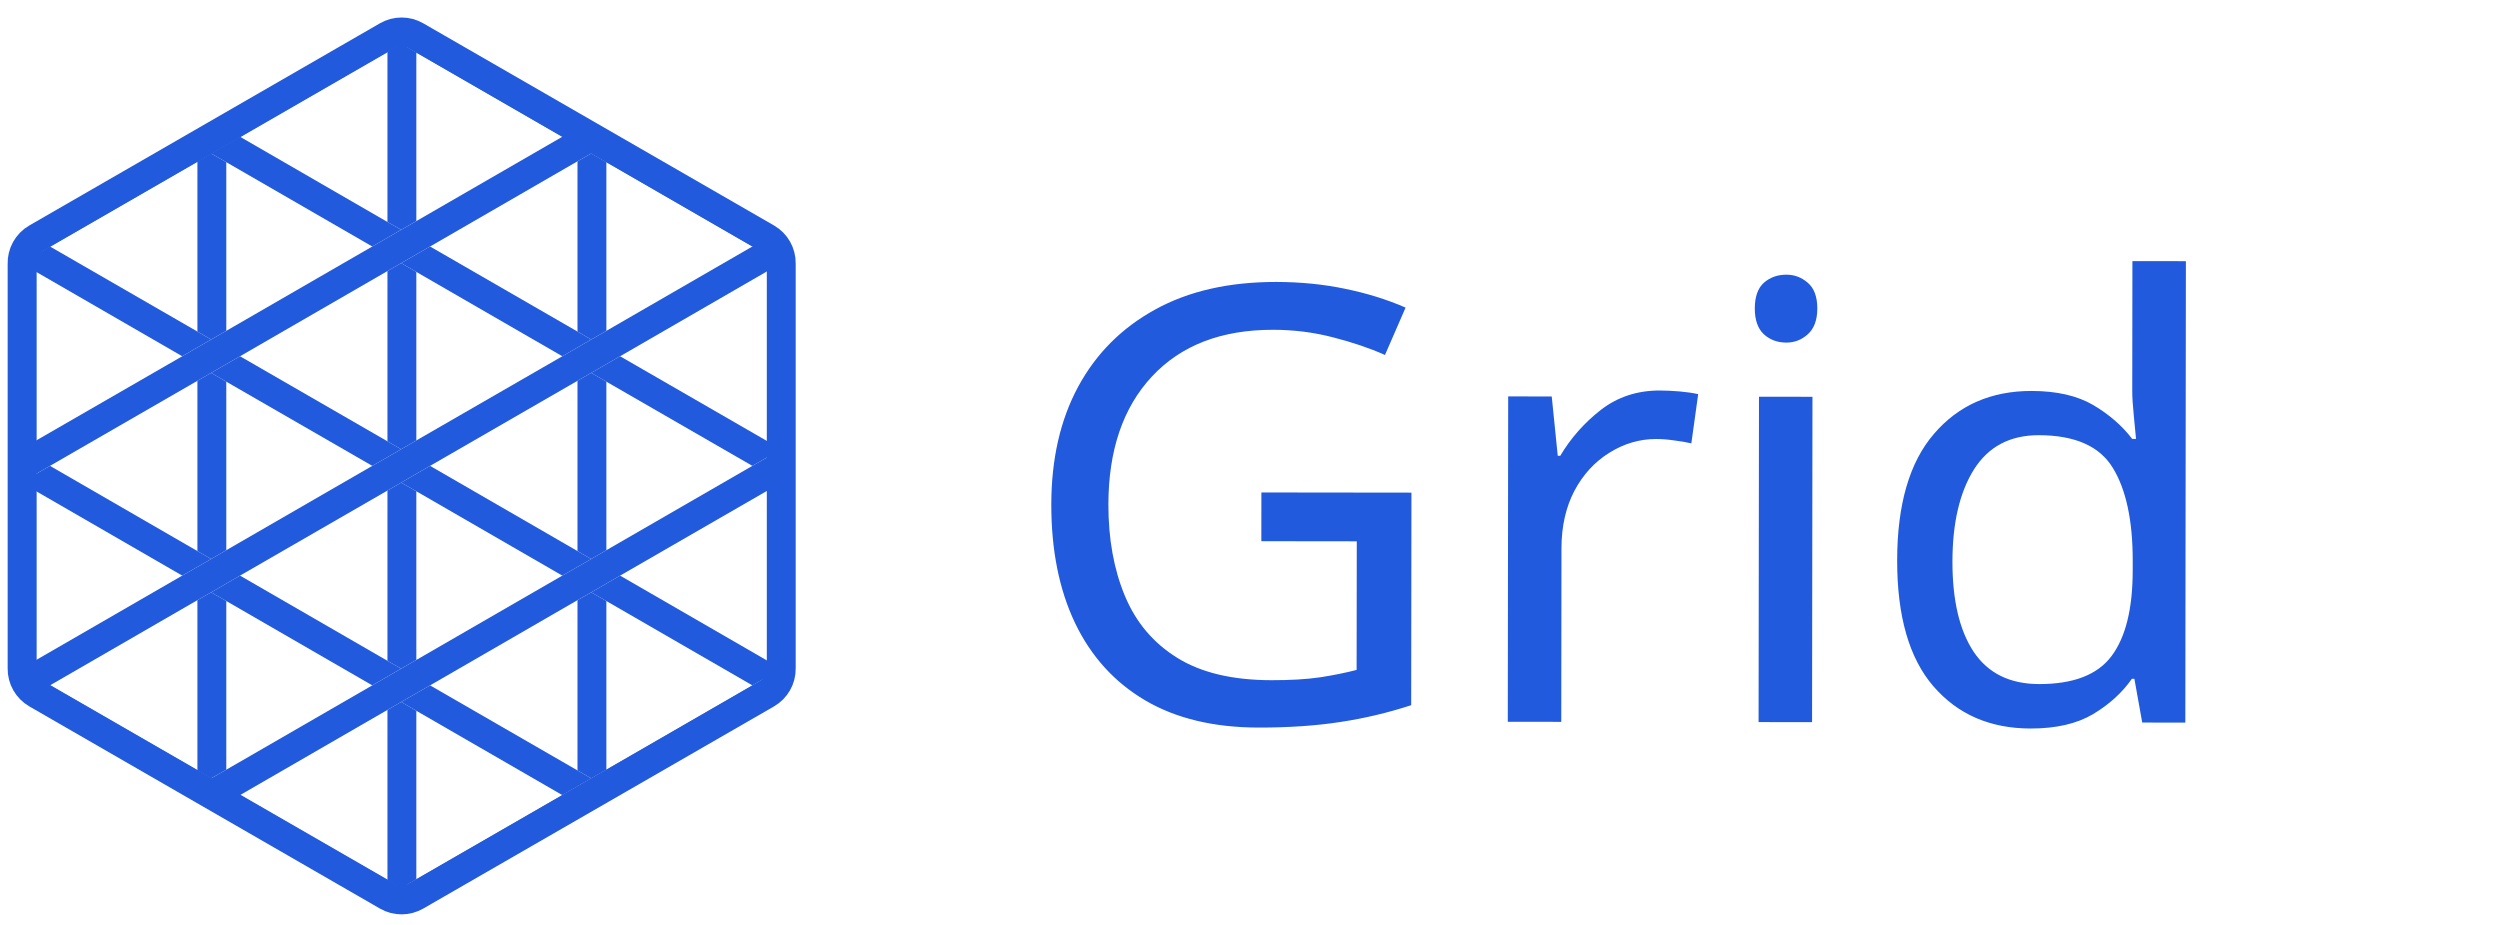
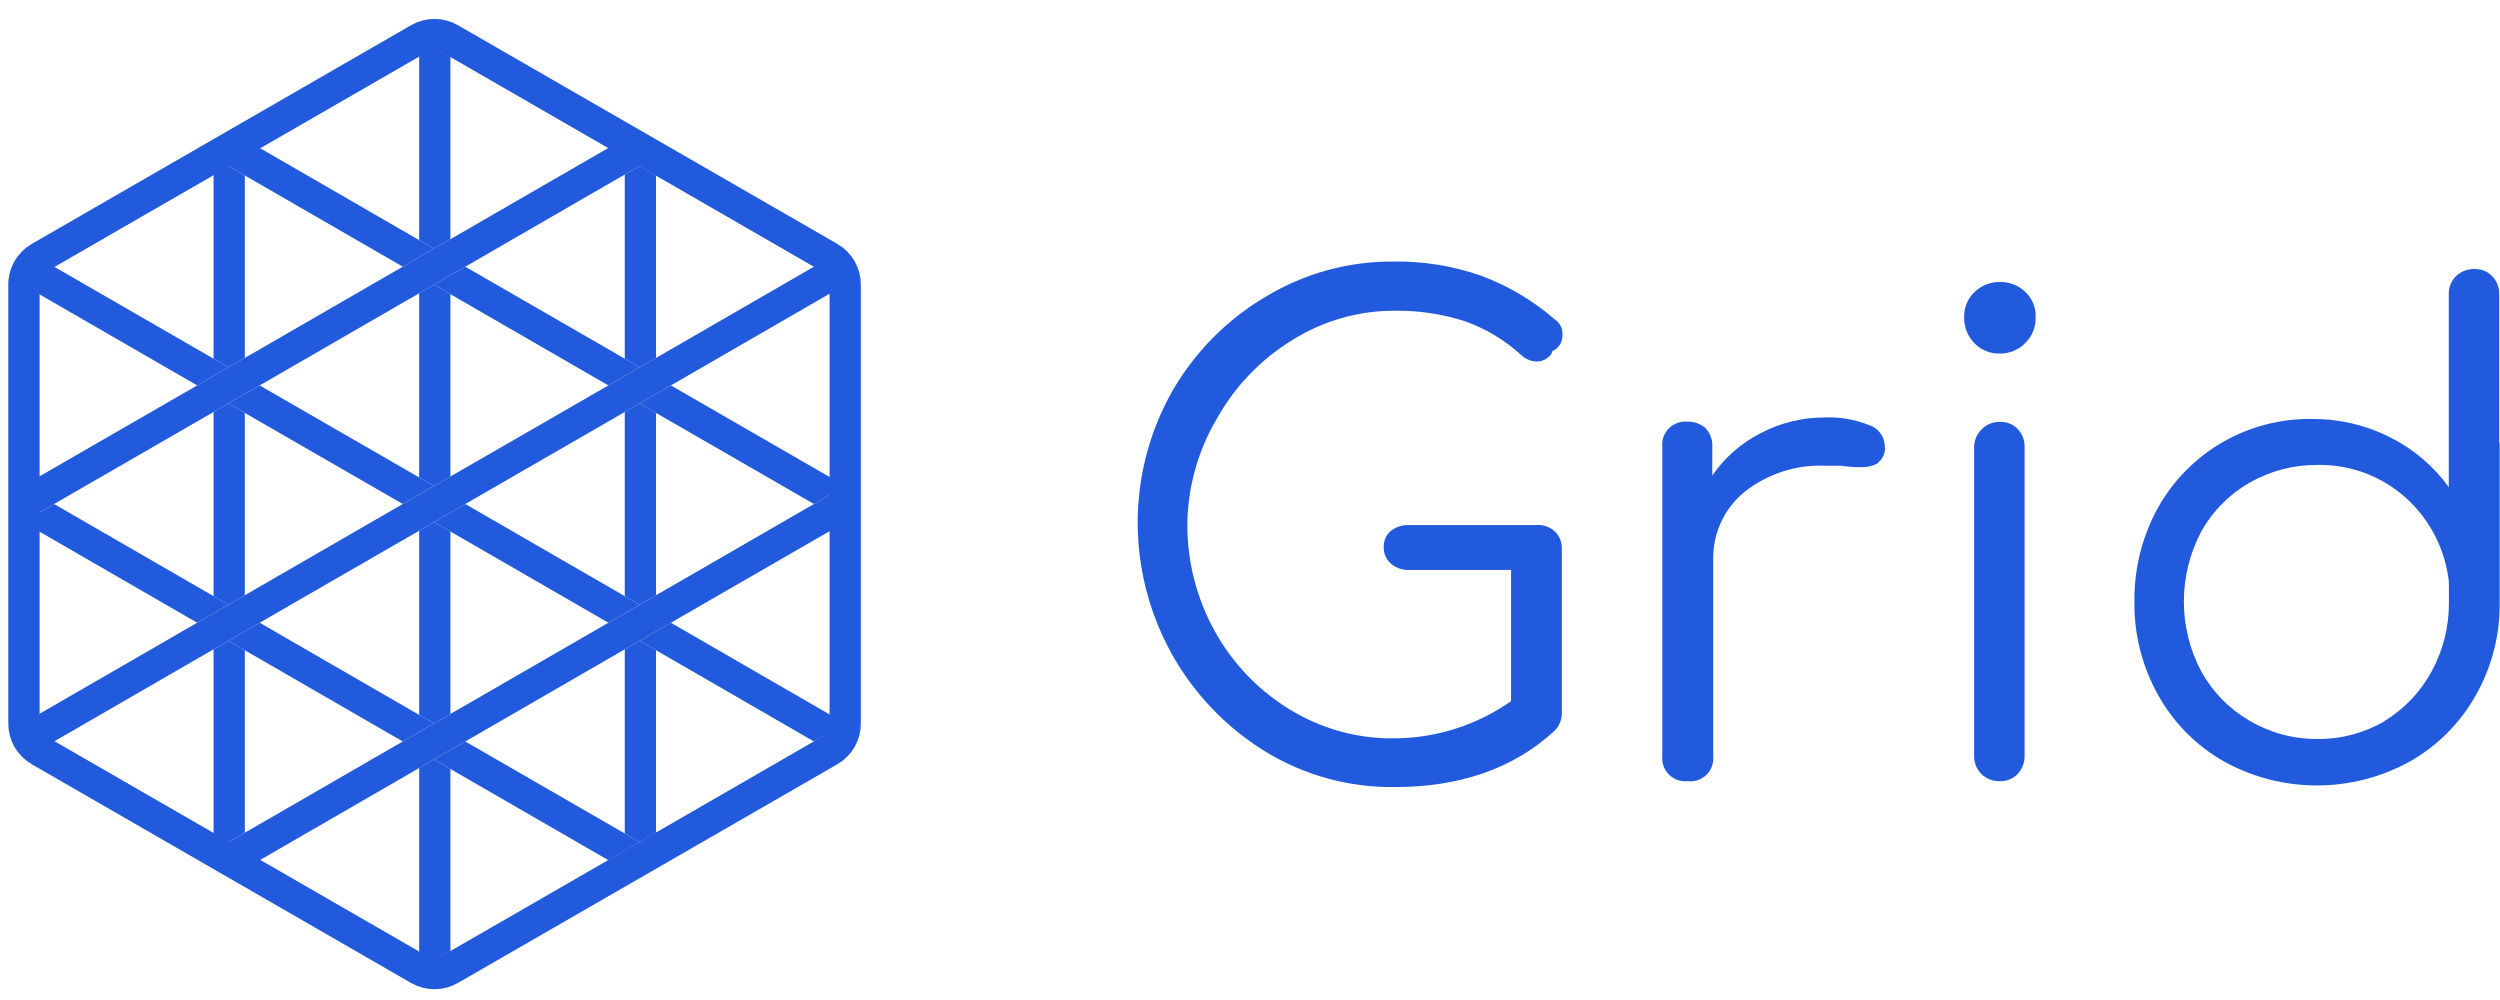
- <svg xmlns="http://www.w3.org/2000/svg" viewBox="0 0 173.12 64">
+ <svg xmlns="http://www.w3.org/2000/svg" viewBox="0 0 160.02 64">
  <defs>
    <clipPath id="clip-path">
      <path d="M2.53,16.48l24.28-14a2,2,0,0,1,2,0l24.29,14a2,2,0,0,1,1,1.76V46.29a2,2,0,0,1-1,1.76l-24.29,14a2,2,0,0,1-2,0l-24.28-14a2,2,0,0,1-1-1.76v-28A2,2,0,0,1,2.53,16.48Z" style="fill:none;stroke:#215adc;stroke-width:2px;clip-rule:evenodd" />
    </clipPath>
  </defs>
  <g id="Layer_2" data-name="Layer 2">
    <g id="Layer_1-2" data-name="Layer 1">
      <g id="New_Symbol" data-name="New Symbol">
        <g style="clip-path:url(#clip-path)">
          <polygon points="40.94 56.21 39.99 56.76 39.99 64 41.99 64 41.99 56.82 40.94 56.21" style="fill:#215adc" />
          <polygon points="40.94 8.32 41.99 7.71 41.99 0 39.99 0 39.99 7.77 40.94 8.32" style="fill:#215adc" />
          <polygon points="40.94 25.82 39.99 26.37 39.99 38.16 40.94 38.71 41.99 38.1 41.99 26.43 40.94 25.82" style="fill:#215adc" />
          <polygon points="40.94 41.02 39.99 41.56 39.99 53.35 40.94 53.9 41.99 53.3 41.99 41.62 40.94 41.02" style="fill:#215adc" />
          <polygon points="40.94 10.63 39.99 11.17 39.99 22.96 40.94 23.51 41.99 22.91 41.99 11.23 40.94 10.63" style="fill:#215adc" />
          <polygon points="1.46 33.42 0.51 33.97 0.51 45.76 1.46 46.3 2.51 45.7 2.51 34.02 1.46 33.42" style="fill:#215adc" />
          <polygon points="1.46 48.61 0.51 49.16 0.51 62.05 2.51 60.89 2.51 49.22 1.46 48.61" style="fill:#215adc" />
          <polygon points="0.51 2.48 0.51 15.37 1.46 15.91 2.51 15.31 2.51 3.63 0.51 2.48" style="fill:#215adc" />
          <polygon points="1.13 64 2.51 64 2.51 63.2 1.13 64" style="fill:#215adc" />
          <polygon points="2.51 1.32 2.51 0 0.51 0 0.51 0.17 2.51 1.32" style="fill:#215adc" />
          <polygon points="1.46 18.22 0.51 18.77 0.51 30.56 1.46 31.11 2.51 30.5 2.51 18.83 1.46 18.22" style="fill:#215adc" />
          <polygon points="14.62 10.63 13.67 11.18 13.67 22.96 14.62 23.51 15.67 22.91 15.67 11.23 14.62 10.63" style="fill:#215adc" />
          <polygon points="14.62 56.21 13.67 56.76 13.67 64 15.67 64 15.67 56.82 14.62 56.21" style="fill:#215adc" />
          <polygon points="14.62 8.32 15.67 7.71 15.67 0 13.67 0 13.67 7.77 14.62 8.32" style="fill:#215adc" />
          <polygon points="14.62 41.02 13.67 41.56 13.67 53.35 14.62 53.9 15.67 53.3 15.67 41.62 14.62 41.02" style="fill:#215adc" />
          <polygon points="14.62 25.82 13.67 26.37 13.67 38.16 14.62 38.71 15.67 38.1 15.67 26.43 14.62 25.82" style="fill:#215adc" />
          <polygon points="27.78 33.42 26.83 33.97 26.83 45.76 27.78 46.3 28.83 45.7 28.83 34.02 27.78 33.42" style="fill:#215adc" />
          <polygon points="27.78 0.72 28.83 0.11 28.83 0 26.83 0 26.83 0.17 27.78 0.72" style="fill:#215adc" />
          <polygon points="27.45 64 28.11 64 27.78 63.81 27.45 64" style="fill:#215adc" />
          <polygon points="27.78 48.61 26.83 49.16 26.83 60.95 27.78 61.5 28.83 60.89 28.83 49.22 27.78 48.61" style="fill:#215adc" />
          <polygon points="27.78 3.03 26.83 3.58 26.83 15.37 27.78 15.91 28.83 15.31 28.83 3.63 27.78 3.03" style="fill:#215adc" />
          <polygon points="27.78 18.22 26.83 18.77 26.83 30.56 27.78 31.11 28.83 30.5 28.83 18.83 27.78 18.22" style="fill:#215adc" />
          <polygon points="54.1 18.22 53.15 18.77 53.15 30.56 54.1 31.11 55.15 30.5 55.15 18.83 54.1 18.22" style="fill:#215adc" />
          <polygon points="54.1 33.42 53.15 33.97 53.15 45.76 54.1 46.3 55.15 45.7 55.15 34.02 54.1 33.42" style="fill:#215adc" />
          <polygon points="55.15 0.11 55.15 0 53.15 0 53.15 1.27 55.15 0.11" style="fill:#215adc" />
          <polygon points="54.1 48.61 53.15 49.16 53.15 60.95 55.15 62.1 55.15 49.22 54.1 48.61" style="fill:#215adc" />
          <polygon points="53.15 64 54.43 64 53.15 63.26 53.15 64" style="fill:#215adc" />
          <polygon points="53.15 3.58 53.15 15.37 54.1 15.91 55.15 15.31 55.15 2.42 53.15 3.58" style="fill:#215adc" />
          <polygon points="3.46 47.46 1.46 48.61 2.51 49.22 12.62 55.06 14.62 53.9 13.67 53.35 3.46 47.46" style="fill:#215adc" />
          <polygon points="16.62 55.06 14.62 56.21 15.67 56.82 25.78 62.65 27.78 61.5 26.83 60.95 16.62 55.06" style="fill:#215adc" />
          <polygon points="27.78 63.81 28.11 64 32.11 64 29.78 62.65 27.78 63.81" style="fill:#215adc" />
          <polygon points="1.46 46.3 0.51 45.76 0 45.46 0 47.15 1.46 46.3" style="fill:#215adc" />
          <polygon points="55.15 62.1 53.15 60.95 42.94 55.06 40.94 56.21 41.99 56.82 53.15 63.26 54.43 64 58 64 58 63.75 55.15 62.1" style="fill:#215adc" />
          <polygon points="3.46 32.26 1.46 33.42 2.51 34.02 12.62 39.86 14.62 38.71 13.67 38.16 3.46 32.26" style="fill:#215adc" />
          <polygon points="16.62 39.86 14.62 41.02 15.67 41.62 25.78 47.46 27.78 46.3 26.83 45.76 16.62 39.86" style="fill:#215adc" />
          <polygon points="29.78 47.46 27.78 48.61 28.83 49.22 38.94 55.06 40.94 53.9 39.99 53.35 29.78 47.46" style="fill:#215adc" />
          <polygon points="1.46 31.11 0.51 30.56 0 30.27 0 31.95 1.46 31.11" style="fill:#215adc" />
          <polygon points="29.78 32.26 27.78 33.42 28.83 34.02 38.94 39.86 40.94 38.71 39.99 38.16 29.78 32.26" style="fill:#215adc" />
          <polygon points="3.46 17.07 1.46 18.22 2.51 18.83 12.62 24.67 14.62 23.51 13.67 22.96 3.46 17.07" style="fill:#215adc" />
          <polygon points="42.94 39.86 40.94 41.02 41.99 41.62 52.1 47.46 54.1 46.3 53.15 45.76 42.94 39.86" style="fill:#215adc" />
          <polygon points="16.62 24.67 14.62 25.82 15.67 26.43 25.78 32.26 27.78 31.11 26.83 30.56 16.62 24.67" style="fill:#215adc" />
          <polygon points="54.1 48.61 55.15 49.22 58 50.87 58 48.56 56.1 47.46 54.1 48.61" style="fill:#215adc" />
          <polygon points="1.46 15.91 0.51 15.37 0 15.07 0 16.76 1.46 15.91" style="fill:#215adc" />
          <polygon points="54.1 33.42 55.15 34.02 58 35.67 58 33.36 56.1 32.26 54.1 33.42" style="fill:#215adc" />
          <polygon points="42.94 24.67 40.94 25.82 41.99 26.43 52.1 32.26 54.1 31.11 53.15 30.56 42.94 24.67" style="fill:#215adc" />
          <polygon points="29.78 17.07 27.78 18.22 28.83 18.83 38.94 24.67 40.94 23.51 39.99 22.96 29.78 17.07" style="fill:#215adc" />
          <polygon points="16.62 9.47 14.62 10.63 15.67 11.23 25.78 17.07 27.78 15.91 26.83 15.37 16.62 9.47" style="fill:#215adc" />
          <polygon points="2.51 3.63 12.62 9.47 14.62 8.32 13.67 7.77 2.51 1.32 0.51 0.17 0.21 0 0 0 0 2.19 0.51 2.48 2.51 3.63" style="fill:#215adc" />
          <polygon points="42.94 9.47 40.94 10.63 41.99 11.23 52.1 17.07 54.1 15.91 53.15 15.37 42.94 9.47" style="fill:#215adc" />
          <polygon points="27.78 0.72 26.83 0.17 26.53 0 22.53 0 25.78 1.87 27.78 0.72" style="fill:#215adc" />
          <polygon points="54.1 18.22 55.15 18.83 58 20.48 58 18.17 56.1 17.07 54.1 18.22" style="fill:#215adc" />
          <polygon points="29.78 1.87 27.78 3.03 28.83 3.63 38.94 9.47 40.94 8.32 39.99 7.77 29.78 1.87" style="fill:#215adc" />
          <polygon points="29.78 62.65 39.99 56.76 40.94 56.21 42.94 55.06 53.15 49.16 54.1 48.61 56.1 47.46 58 46.36 58 44.05 55.15 45.7 54.1 46.3 52.1 47.46 41.99 53.3 40.94 53.9 38.94 55.06 28.83 60.89 27.78 61.5 25.78 62.65 23.45 64 27.45 64 27.78 63.81 29.78 62.65" style="fill:#215adc" />
          <polygon points="13.67 56.76 14.62 56.21 16.62 55.06 26.83 49.16 27.78 48.61 29.78 47.46 39.99 41.56 40.94 41.02 42.94 39.86 53.15 33.97 54.1 33.42 56.1 32.26 58 31.16 58 28.86 55.15 30.5 54.1 31.11 52.1 32.26 41.99 38.1 40.94 38.71 38.94 39.86 28.83 45.7 27.78 46.3 25.78 47.46 15.67 53.3 14.62 53.9 12.62 55.06 2.51 60.89 0.51 62.05 0 62.34 0 64 1.13 64 2.51 63.2 13.67 56.76" style="fill:#215adc" />
          <polygon points="1.46 48.61 3.46 47.46 13.67 41.56 14.62 41.02 16.62 39.86 26.83 33.97 27.78 33.42 29.78 32.26 39.99 26.37 40.94 25.82 42.94 24.67 53.15 18.77 54.1 18.22 56.1 17.07 58 15.97 58 13.66 55.15 15.31 54.1 15.91 52.1 17.07 41.99 22.91 40.94 23.51 38.94 24.67 28.83 30.5 27.78 31.11 25.78 32.26 15.67 38.1 14.62 38.71 12.62 39.86 2.51 45.7 1.46 46.3 0 47.15 0 49.46 0.51 49.16 1.46 48.61" style="fill:#215adc" />
          <polygon points="1.46 33.42 3.46 32.26 13.67 26.37 14.62 25.82 16.62 24.67 26.83 18.77 27.78 18.22 29.78 17.07 39.99 11.17 40.94 10.63 42.94 9.47 53.15 3.58 55.15 2.42 58 0.78 58 0 55.34 0 55.15 0.11 53.15 1.27 41.99 7.71 40.94 8.32 38.94 9.47 28.83 15.31 27.78 15.91 25.78 17.07 15.67 22.91 14.62 23.51 12.62 24.67 2.51 30.5 1.46 31.11 0 31.95 0 34.26 0.51 33.97 1.46 33.42" style="fill:#215adc" />
          <polygon points="1.46 18.22 3.46 17.07 13.67 11.18 14.62 10.63 16.62 9.47 26.83 3.58 27.78 3.03 29.78 1.87 33.02 0 29.02 0 28.83 0.11 27.78 0.72 25.78 1.87 15.67 7.71 14.62 8.32 12.62 9.47 2.51 15.31 1.46 15.91 0 16.76 0 19.07 0.51 18.77 1.46 18.22" style="fill:#215adc" />
        </g>
        <path d="M2.53,16.48l24.28-14a2,2,0,0,1,2,0l24.29,14a2,2,0,0,1,1,1.76V46.29a2,2,0,0,1-1,1.76l-24.29,14a2,2,0,0,1-2,0l-24.28-14a2,2,0,0,1-1-1.76v-28A2,2,0,0,1,2.53,16.48Z" style="fill:none;stroke:#215adc;stroke-width:2px;fill-rule:evenodd" />
-         <text transform="translate(70.22 49.94) rotate(0.07)" style="font-size:42.051px;fill:#215adc;font-family:Comfortaa-Regular, Comfortaa">Grid</text>
+         <path d="M99.51,34a1.51,1.51,0,0,1,.46,1.16V45.6a1.6,1.6,0,0,1-.47,1.18q-3.92,3.61-10.3,3.6A15.51,15.51,0,0,1,81,48.11,17.19,17.19,0,0,1,75,25.1,16.67,16.67,0,0,1,81,19a15.62,15.62,0,0,1,8.24-2.26,16.29,16.29,0,0,1,5.51.89,15.45,15.45,0,0,1,4.79,2.83,1.11,1.11,0,0,1,.47,1,1.14,1.14,0,0,1-.17.61,1,1,0,0,1-.47.4.78.78,0,0,1-.38.48,1.09,1.09,0,0,1-.63.19,1.53,1.53,0,0,1-1-.42,10.49,10.49,0,0,0-3.57-2.15,13.92,13.92,0,0,0-4.5-.68,12.24,12.24,0,0,0-6.56,1.87,13.74,13.74,0,0,0-4.82,5A13.6,13.6,0,0,0,76,33.51a14,14,0,0,0,1.76,6.9,13.55,13.55,0,0,0,4.79,5,12.46,12.46,0,0,0,6.6,1.85,13.08,13.08,0,0,0,7.57-2.38V36.48H90.21A1.65,1.65,0,0,1,89,36.05,1.38,1.38,0,0,1,88.57,35,1.31,1.31,0,0,1,89,34a1.77,1.77,0,0,1,1.18-.39h8.11A1.62,1.62,0,0,1,99.51,34Z" style="fill:#215adc" />
+         <path d="M119.64,27.21a1.45,1.45,0,0,1,1,1.3,1.16,1.16,0,0,1,0,.38,1.31,1.31,0,0,1-.52.8,2,2,0,0,1-1,.21c-.25,0-.69,0-1.3-.09-.23,0-.57,0-1,0a7.76,7.76,0,0,0-5.16,1.68,5.44,5.44,0,0,0-2,4.37V48.39A1.47,1.47,0,0,1,108,50a1.47,1.47,0,0,1-1.6-1.6l0-19.81a1.47,1.47,0,0,1,1.6-1.6,1.64,1.64,0,0,1,1.18.43,1.58,1.58,0,0,1,.42,1.17v1.85a8.32,8.32,0,0,1,3.11-2.72,8.77,8.77,0,0,1,4.08-1A6.93,6.93,0,0,1,119.64,27.21Z" style="fill:#215adc" />
+         <path d="M129.63,18.68a2.11,2.11,0,0,1,.67,1.64,2.2,2.2,0,0,1-.67,1.64,2.23,2.23,0,0,1-1.64.67,2.16,2.16,0,0,1-1.62-.67,2.3,2.3,0,0,1-.65-1.64,2.15,2.15,0,0,1,.68-1.64,2.29,2.29,0,0,1,1.64-.63A2.24,2.24,0,0,1,129.63,18.68Zm-2.78,8.79A1.59,1.59,0,0,1,128,27a1.51,1.51,0,0,1,1.15.46,1.62,1.62,0,0,1,.44,1.18l0,19.72a1.66,1.66,0,0,1-.44,1.18A1.53,1.53,0,0,1,128,50a1.63,1.63,0,0,1-1.18-.46,1.61,1.61,0,0,1-.46-1.18l0-19.72A1.6,1.6,0,0,1,126.85,27.47Z" style="fill:#215adc" />
+         <path d="M160,28.64v9.88a11.75,11.75,0,0,1-1.54,6,11.08,11.08,0,0,1-4.21,4.22,12.3,12.3,0,0,1-11.9,0,11.08,11.08,0,0,1-4.2-4.23,11.9,11.9,0,0,1-1.53-6,12.14,12.14,0,0,1,1.5-6A11.1,11.1,0,0,1,148,26.82,10.86,10.86,0,0,1,153,28a10.3,10.3,0,0,1,3.74,3.18l0-12.32a1.59,1.59,0,0,1,.46-1.18,1.63,1.63,0,0,1,1.18-.46,1.5,1.5,0,0,1,1.15.47,1.61,1.61,0,0,1,.44,1.17v9.42A1,1,0,0,1,160,28.64Zm-7.37,17.51a8.39,8.39,0,0,0,3-3.15,9.08,9.08,0,0,0,1.12-4.48c0-.48,0-.83,0-1.05a.46.46,0,0,1,0-.21A8.49,8.49,0,0,0,154,31.87a8.22,8.22,0,0,0-5.66-2.11A8.6,8.6,0,0,0,144,30.89,8.17,8.17,0,0,0,140.91,34a9.56,9.56,0,0,0,0,9A8.29,8.29,0,0,0,144,46.14a8.43,8.43,0,0,0,4.35,1.16A8.31,8.31,0,0,0,152.65,46.15Z" style="fill:#215adc" />
      </g>
    </g>
  </g>
</svg>
